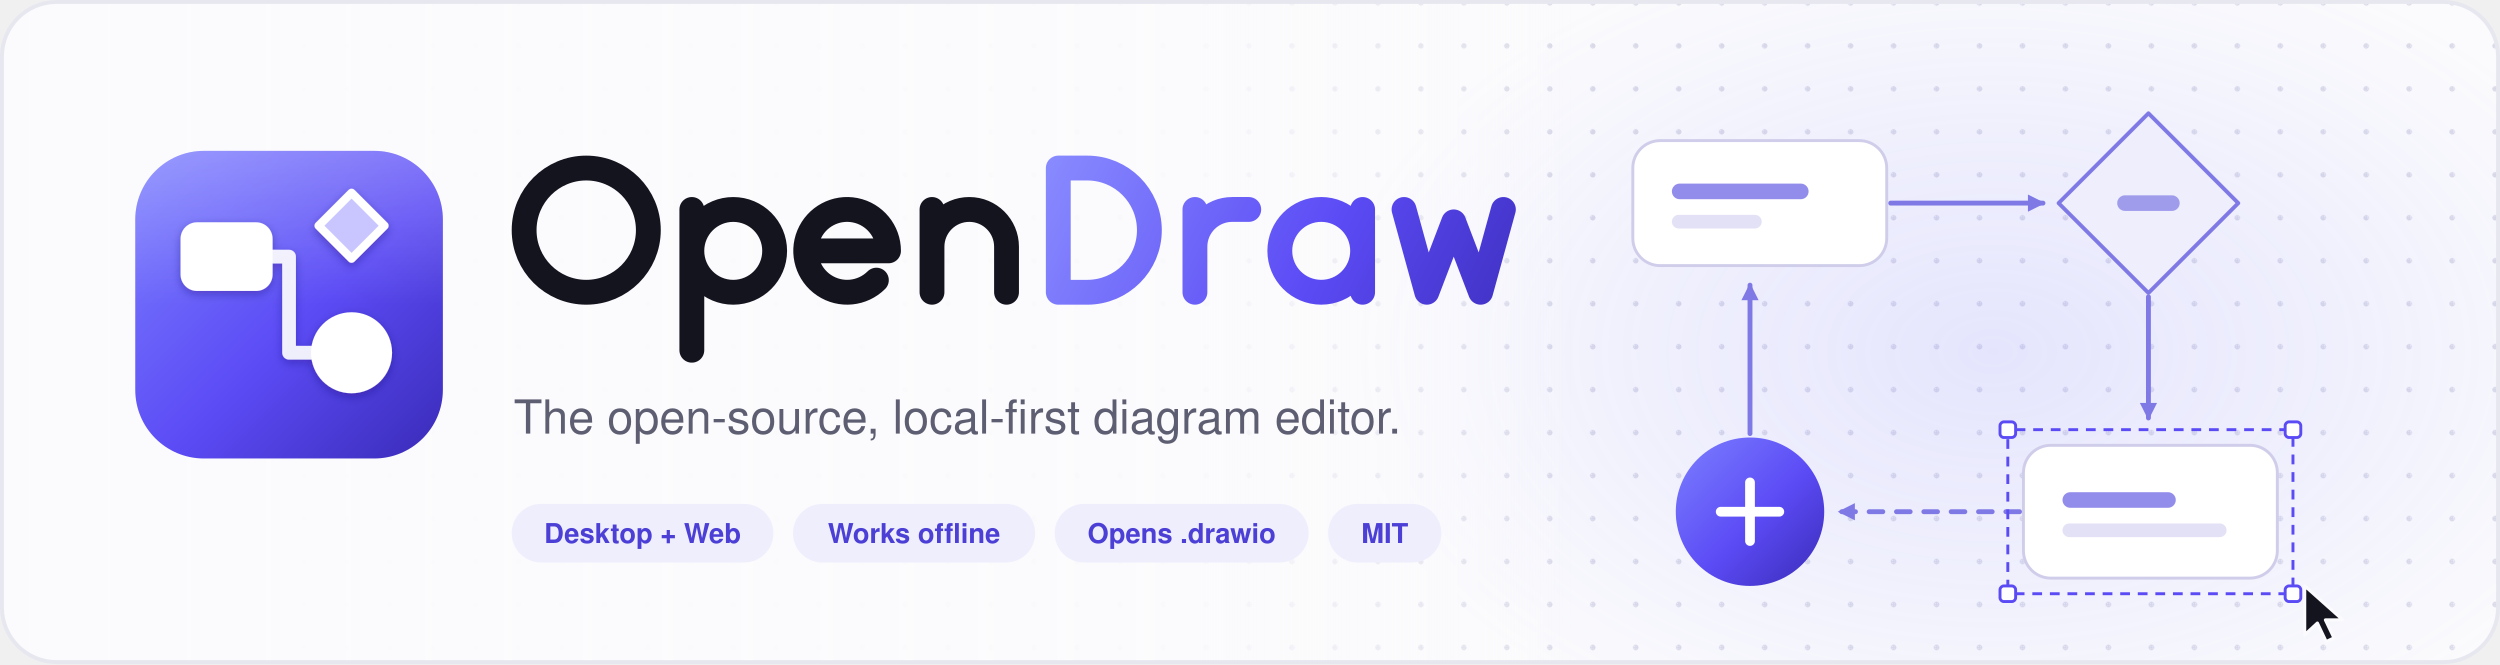
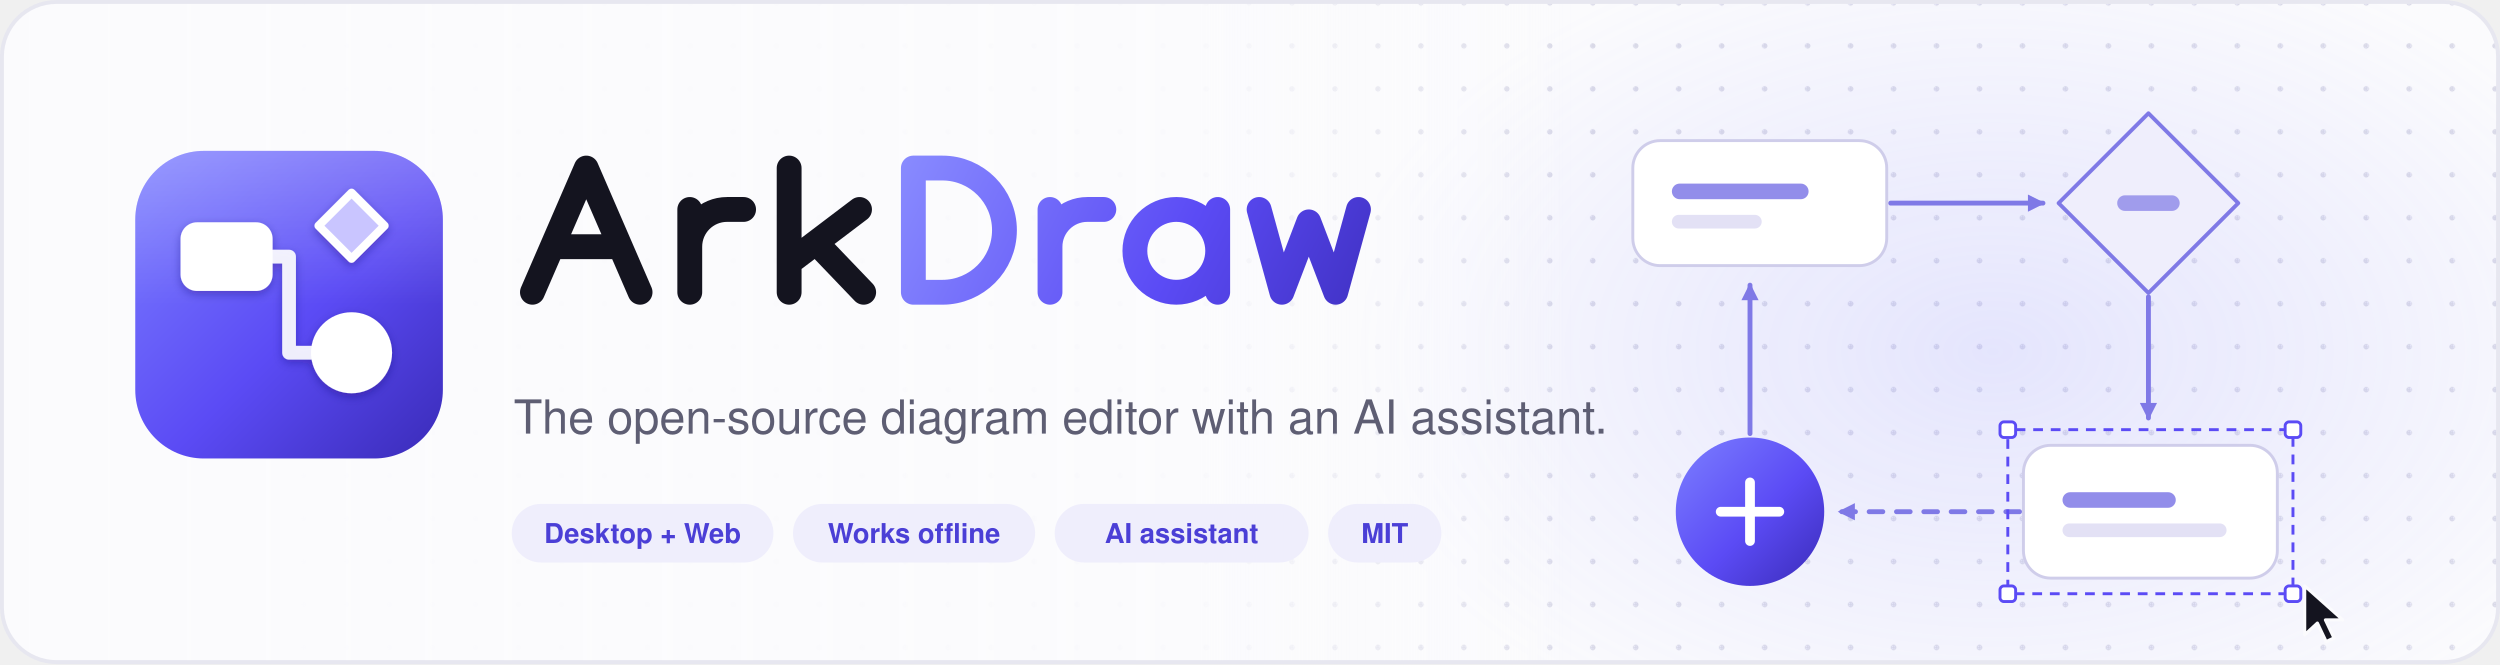
- <svg xmlns="http://www.w3.org/2000/svg" width="1280" height="340" viewBox="0 0 1280 340" role="img" aria-label="OpenDraw: the open-source, local-first diagram editor">
+ <svg xmlns="http://www.w3.org/2000/svg" width="1280" height="340" aria-label="ArkDraw: the open-source diagram editor with an AI assistant" role="img" viewBox="0 0 1280 340">
  <defs>
    <pattern id="dots" width="22" height="22" patternUnits="userSpaceOnUse">
      <circle cx="1.5" cy="1.5" r="1.4" fill="#DADAE7" />
    </pattern>
-     <linearGradient id="draw" gradientUnits="userSpaceOnUse" x1="258" y1="20" x2="490" y2="140">
+     <linearGradient id="draw" x1="258" x2="490" y1="20" y2="140" gradientUnits="userSpaceOnUse">
      <stop offset="0" stop-color="#8A8DFF" />
-       <stop offset="0.55" stop-color="#5B4BF5" />
+       <stop offset=".55" stop-color="#5B4BF5" />
      <stop offset="1" stop-color="#3A2BB8" />
    </linearGradient>
-     <linearGradient id="orb" x1="0" y1="0" x2="1" y2="1">
+     <linearGradient id="orb" x1="0" x2="1" y1="0" y2="1">
      <stop offset="0" stop-color="#7C7FFF" />
-       <stop offset="0.55" stop-color="#5B4BF5" />
+       <stop offset=".55" stop-color="#5B4BF5" />
      <stop offset="1" stop-color="#3A2BB8" />
    </linearGradient>
-     <radialGradient id="glow" cx="0.5" cy="0.5" r="0.5">
-       <stop offset="0" stop-color="#7C7FFF" stop-opacity="0.18" />
+     <radialGradient id="glow" cx=".5" cy=".5" r=".5">
+       <stop offset="0" stop-color="#7C7FFF" stop-opacity=".18" />
      <stop offset="1" stop-color="#7C7FFF" stop-opacity="0" />
    </radialGradient>
-     <linearGradient id="fade" x1="0" y1="0" x2="1" y2="0">
+     <linearGradient id="fade" x1="0" x2="1" y1="0" y2="0">
      <stop offset="0" stop-color="#FBFBFD" stop-opacity="1" />
-       <stop offset="0.48" stop-color="#FBFBFD" stop-opacity="0.94" />
-       <stop offset="0.63" stop-color="#FBFBFD" stop-opacity="0" />
+       <stop offset=".48" stop-color="#FBFBFD" stop-opacity=".94" />
+       <stop offset=".63" stop-color="#FBFBFD" stop-opacity="0" />
    </linearGradient>
-     <marker id="arrow" viewBox="0 0 10 10" refX="8" refY="5" markerWidth="11" markerHeight="11" markerUnits="userSpaceOnUse" orient="auto">
-       <path d="M1 1 L9 5 L1 9 Z" fill="#7F79E6" />
+     <marker id="arrow" markerHeight="11" markerUnits="userSpaceOnUse" markerWidth="11" orient="auto" refX="8" refY="5" viewBox="0 0 10 10">
+       <path fill="#7F79E6" d="M1 1 L9 5 L1 9 Z" />
    </marker>
    <clipPath id="card">
-       <rect x="1" y="1" width="1278" height="338" rx="28" />
+       <rect width="1278" height="338" x="1" y="1" rx="28" />
    </clipPath>
-     <style>
-       .flow { stroke-dasharray: 7 7; animation: march 1.1s linear infinite; }
-       @keyframes march { to { stroke-dashoffset: -14; } }
-       @media (prefers-reduced-motion: reduce) { .flow { animation: none; } }
-     </style>
+     <style>.flow{stroke-dasharray:7 7;animation:march 1.1s linear infinite}@media (prefers-reduced-motion:reduce){.flow{animation:none}}</style>
  </defs>
  <g clip-path="url(#card)">
    <rect width="1280" height="340" fill="#FBFBFD" />
    <rect width="1280" height="340" fill="url(#dots)" />
-     <ellipse cx="1020" cy="180" rx="340" ry="220" fill="url(#glow)" />
+     <ellipse cx="1020" cy="180" fill="url(#glow)" rx="340" ry="220" />
    <rect width="1280" height="340" fill="url(#fade)" />
-     <g fill="none" stroke="#7F79E6" stroke-width="2.5" stroke-linecap="round" stroke-linejoin="round">
-       <path d="M968 104 H1046" marker-end="url(#arrow)" />
-       <path d="M1100 152 V214" marker-end="url(#arrow)" />
-       <path class="flow" d="M1034 262 H942" marker-end="url(#arrow)" />
-       <path d="M896 222 V146" marker-end="url(#arrow)" />
+     <g fill="none" stroke="#7F79E6" stroke-linecap="round" stroke-linejoin="round" stroke-width="2.5">
+       <path marker-end="url(#arrow)" d="M968 104 H1046" />
+       <path marker-end="url(#arrow)" d="M1100 152 V214" />
+       <path marker-end="url(#arrow)" d="M1034 262 H942" class="flow" />
+       <path marker-end="url(#arrow)" d="M896 222 V146" />
    </g>
-     <rect x="836" y="72" width="130" height="64" rx="14" fill="#FFFFFF" stroke="#CFCDEA" stroke-width="1.5" />
-     <rect x="856" y="94" width="70" height="8" rx="4" fill="#7F79E6" opacity="0.85" />
-     <rect x="856" y="110" width="46" height="7" rx="3.5" fill="#E3E1F5" />
-     <path d="M1100 58 L1146 104 L1100 150 L1054 104 Z" fill="#EFEEFC" stroke="#7F79E6" stroke-width="2" stroke-linejoin="round" />
-     <rect x="1084" y="100" width="32" height="8" rx="4" fill="#7F79E6" opacity="0.7" />
-     <rect x="1036" y="228" width="130" height="68" rx="14" fill="#FFFFFF" stroke="#CFCDEA" stroke-width="1.5" />
-     <rect x="1056" y="252" width="58" height="8" rx="4" fill="#7F79E6" opacity="0.85" />
-     <rect x="1056" y="268" width="84" height="7" rx="3.5" fill="#E3E1F5" />
+     <rect width="130" height="64" x="836" y="72" fill="#FFF" stroke="#CFCDEA" stroke-width="1.5" rx="14" />
+     <rect width="70" height="8" x="856" y="94" fill="#7F79E6" opacity=".85" rx="4" />
+     <rect width="46" height="7" x="856" y="110" fill="#E3E1F5" rx="3.5" />
+     <path fill="#EFEEFC" stroke="#7F79E6" stroke-linejoin="round" stroke-width="2" d="M1100 58 L1146 104 L1100 150 L1054 104 Z" />
+     <rect width="32" height="8" x="1084" y="100" fill="#7F79E6" opacity=".7" rx="4" />
+     <rect width="130" height="68" x="1036" y="228" fill="#FFF" stroke="#CFCDEA" stroke-width="1.5" rx="14" />
+     <rect width="58" height="8" x="1056" y="252" fill="#7F79E6" opacity=".85" rx="4" />
+     <rect width="84" height="7" x="1056" y="268" fill="#E3E1F5" rx="3.5" />
    <circle cx="896" cy="262" r="38" fill="url(#orb)" />
-     <path d="M881 262 H911 M896 247 V277" stroke="#FFFFFF" stroke-width="5" stroke-linecap="round" />
-     <rect x="1028" y="220" width="146" height="84" rx="4" fill="none" stroke="#5B4BF5" stroke-width="1.5" stroke-dasharray="5 4" />
-     <g fill="#FFFFFF" stroke="#5B4BF5" stroke-width="1.5">
-       <rect x="1024" y="216" width="8" height="8" rx="2" />
-       <rect x="1170" y="216" width="8" height="8" rx="2" />
-       <rect x="1024" y="300" width="8" height="8" rx="2" />
-       <rect x="1170" y="300" width="8" height="8" rx="2" />
+     <path stroke="#FFF" stroke-linecap="round" stroke-width="5" d="M881 262 H911 M896 247 V277" />
+     <rect width="146" height="84" x="1028" y="220" fill="none" stroke="#5B4BF5" stroke-dasharray="5 4" stroke-width="1.5" rx="4" />
+     <g fill="#FFF" stroke="#5B4BF5" stroke-width="1.5">
+       <rect width="8" height="8" x="1024" y="216" rx="2" />
+       <rect width="8" height="8" x="1170" y="216" rx="2" />
+       <rect width="8" height="8" x="1024" y="300" rx="2" />
+       <rect width="8" height="8" x="1170" y="300" rx="2" />
    </g>
-     <path d="M1180 300 V325 L1186.5 319 L1191 328.5 L1195 326.6 L1190.6 317.4 L1199.5 317.4 Z" fill="#14141F" stroke="#FBFBFD" stroke-width="1.6" stroke-linejoin="round" />
-     <svg x="58" y="66" width="180" height="180" viewBox="0 0 1024 1024">
+     <path fill="#14141F" stroke="#FBFBFD" stroke-linejoin="round" stroke-width="1.6" d="M1180 300 V325 L1186.5 319 L1191 328.5 L1195 326.6 L1190.6 317.4 L1199.5 317.4 Z" />
+     <svg width="180" height="180" x="58" y="66" viewBox="0 0 1024 1024">
      <defs>
-         <linearGradient id="ic-bg" x1="0" y1="0" x2="1" y2="1">
+         <linearGradient id="ic-bg" x1="0" x2="1" y1="0" y2="1">
          <stop offset="0" stop-color="#7C7FFF" />
-           <stop offset="0.55" stop-color="#5B4BF5" />
+           <stop offset=".55" stop-color="#5B4BF5" />
          <stop offset="1" stop-color="#3A2BB8" />
        </linearGradient>
-         <linearGradient id="ic-shine" x1="0" y1="0" x2="0" y2="1">
-           <stop offset="0" stop-color="#FFFFFF" stop-opacity="0.22" />
-           <stop offset="0.5" stop-color="#FFFFFF" stop-opacity="0" />
+         <linearGradient id="ic-shine" x1="0" x2="0" y1="0" y2="1">
+           <stop offset="0" stop-color="#FFF" stop-opacity=".22" />
+           <stop offset=".5" stop-color="#FFF" stop-opacity="0" />
        </linearGradient>
-         <filter id="ic-soft" x="-20%" y="-20%" width="140%" height="140%">
-           <feDropShadow dx="0" dy="10" stdDeviation="14" flood-color="#1B0F6B" flood-opacity="0.35" />
+         <filter id="ic-soft" width="140%" height="140%" x="-20%" y="-20%">
+           <feDropShadow dx="0" dy="10" flood-color="#1B0F6B" flood-opacity=".35" stdDeviation="14" />
        </filter>
      </defs>
-       <rect x="64" y="64" width="896" height="896" rx="200" fill="url(#ic-bg)" />
-       <rect x="64" y="64" width="896" height="896" rx="200" fill="url(#ic-shine)" />
+       <rect width="896" height="896" x="64" y="64" fill="url(#ic-bg)" rx="200" />
+       <rect width="896" height="896" x="64" y="64" fill="url(#ic-shine)" rx="200" />
      <g filter="url(#ic-soft)">
-         <path d="M330 372 H512 V652 H694" fill="none" stroke="#FFFFFF" stroke-opacity="0.9" stroke-width="40" stroke-linecap="round" stroke-linejoin="round" />
-         <rect x="196" y="272" width="268" height="200" rx="48" fill="#FFFFFF" />
-         <circle cx="694" cy="652" r="118" fill="#FFFFFF" />
-         <path d="M694 186 L790 282 L694 378 L598 282 Z" fill="#C9C5FF" stroke="#FFFFFF" stroke-width="24" stroke-linejoin="round" />
+         <path fill="none" stroke="#FFF" stroke-linecap="round" stroke-linejoin="round" stroke-opacity=".9" stroke-width="40" d="M330 372 H512 V652 H694" />
+         <rect width="268" height="200" x="196" y="272" fill="#FFF" rx="48" />
+         <circle cx="694" cy="652" r="118" fill="#FFF" />
+         <path fill="#C9C5FF" stroke="#FFF" stroke-linejoin="round" stroke-width="24" d="M694 186 L790 282 L694 378 L598 282 Z" />
      </g>
    </svg>
-     <g transform="translate(262 50) scale(1.06)" fill="none" stroke-width="12" stroke-linecap="round" stroke-linejoin="round">
-       <path d="M36 34 A30 30 0 1 1 35.99 34 Z M87 54 V122 M87 74 A20 20 0 1 1 87 74.01 M142 74 H182 A20 20 0 1 0 176.14 88.14 M203 94 V54 M203 72 A18 18 0 0 1 239 72 V94" stroke="#14141F" />
-       <path d="M264 34 H278 A30 30 0 0 1 278 94 H264 Z M330 94 V54 M330 72 A18 18 0 0 1 348 54 H356 M411 74 A20 20 0 1 1 411 73.99 M411 54 V94 M431 54 L442 94 L455 60 L468 94 L479 54" stroke="url(#draw)" />
+     <g fill="none" stroke-linecap="round" stroke-linejoin="round" stroke-width="12">
+       <path stroke="#14141F" d="M10 94 L36 34 L62 94 M20 72 H52 M86 94 V54 M86 72 A18 18 0 0 1 104 54 H112 M134 34 V94 M168 54 L135 79 M147 70 L170 94" transform="translate(262 50) scale(1.06)" />
+       <g>
+         <path stroke="url(#draw)" d="M264 34 H278 A30 30 0 0 1 278 94 H264 Z M330 94 V54 M330 72 A18 18 0 0 1 348 54 H356 M411 74 A20 20 0 1 1 411 73.99 M411 54 V94 M431 54 L442 94 L455 60 L468 94 L479 54" transform="translate(262 50) scale(1.06) translate(-70 0)" />
+       </g>
    </g>
    <g font-family="-apple-system, BlinkMacSystemFont, 'Segoe UI', 'Helvetica Neue', Helvetica, Arial, sans-serif">
-       <text x="263" y="222" font-size="24" font-weight="500" fill="#5E5E73">The open-source, local-first diagram editor.</text>
-       <rect x="262" y="258" width="134" height="30" rx="15" fill="#EFEEFC" />
-       <text x="329" y="278" text-anchor="middle" font-size="14" font-weight="600" fill="#4B3FD6">Desktop + Web</text>
-       <rect x="406" y="258" width="124" height="30" rx="15" fill="#EFEEFC" />
-       <text x="468" y="278" text-anchor="middle" font-size="14" font-weight="600" fill="#4B3FD6">Works offline</text>
-       <rect x="540" y="258" width="130" height="30" rx="15" fill="#EFEEFC" />
-       <text x="605" y="278" text-anchor="middle" font-size="14" font-weight="600" fill="#4B3FD6">Opens .drawio</text>
-       <rect x="680" y="258" width="58" height="30" rx="15" fill="#EFEEFC" />
-       <text x="709" y="278" text-anchor="middle" font-size="14" font-weight="600" fill="#4B3FD6">MIT</text>
+       <text x="263" y="222" fill="#5E5E73" font-size="24" font-weight="500">The open-source diagram editor with an AI assistant.</text>
+       <rect width="134" height="30" x="262" y="258" fill="#EFEEFC" rx="15" />
+       <text x="329" y="278" fill="#4B3FD6" font-size="14" font-weight="600" text-anchor="middle">Desktop + Web</text>
+       <rect width="124" height="30" x="406" y="258" fill="#EFEEFC" rx="15" />
+       <text x="468" y="278" fill="#4B3FD6" font-size="14" font-weight="600" text-anchor="middle">Works offline</text>
+       <rect width="130" height="30" x="540" y="258" fill="#EFEEFC" rx="15" />
+       <text x="605" y="278" fill="#4B3FD6" font-size="14" font-weight="600" text-anchor="middle">AI assistant</text>
+       <rect width="58" height="30" x="680" y="258" fill="#EFEEFC" rx="15" />
+       <text x="709" y="278" fill="#4B3FD6" font-size="14" font-weight="600" text-anchor="middle">MIT</text>
    </g>
  </g>
-   <rect x="1" y="1" width="1278" height="338" rx="28" fill="none" stroke="#E7E7F0" stroke-width="2" />
+   <rect width="1278" height="338" x="1" y="1" fill="none" stroke="#E7E7F0" stroke-width="2" rx="28" />
</svg>
